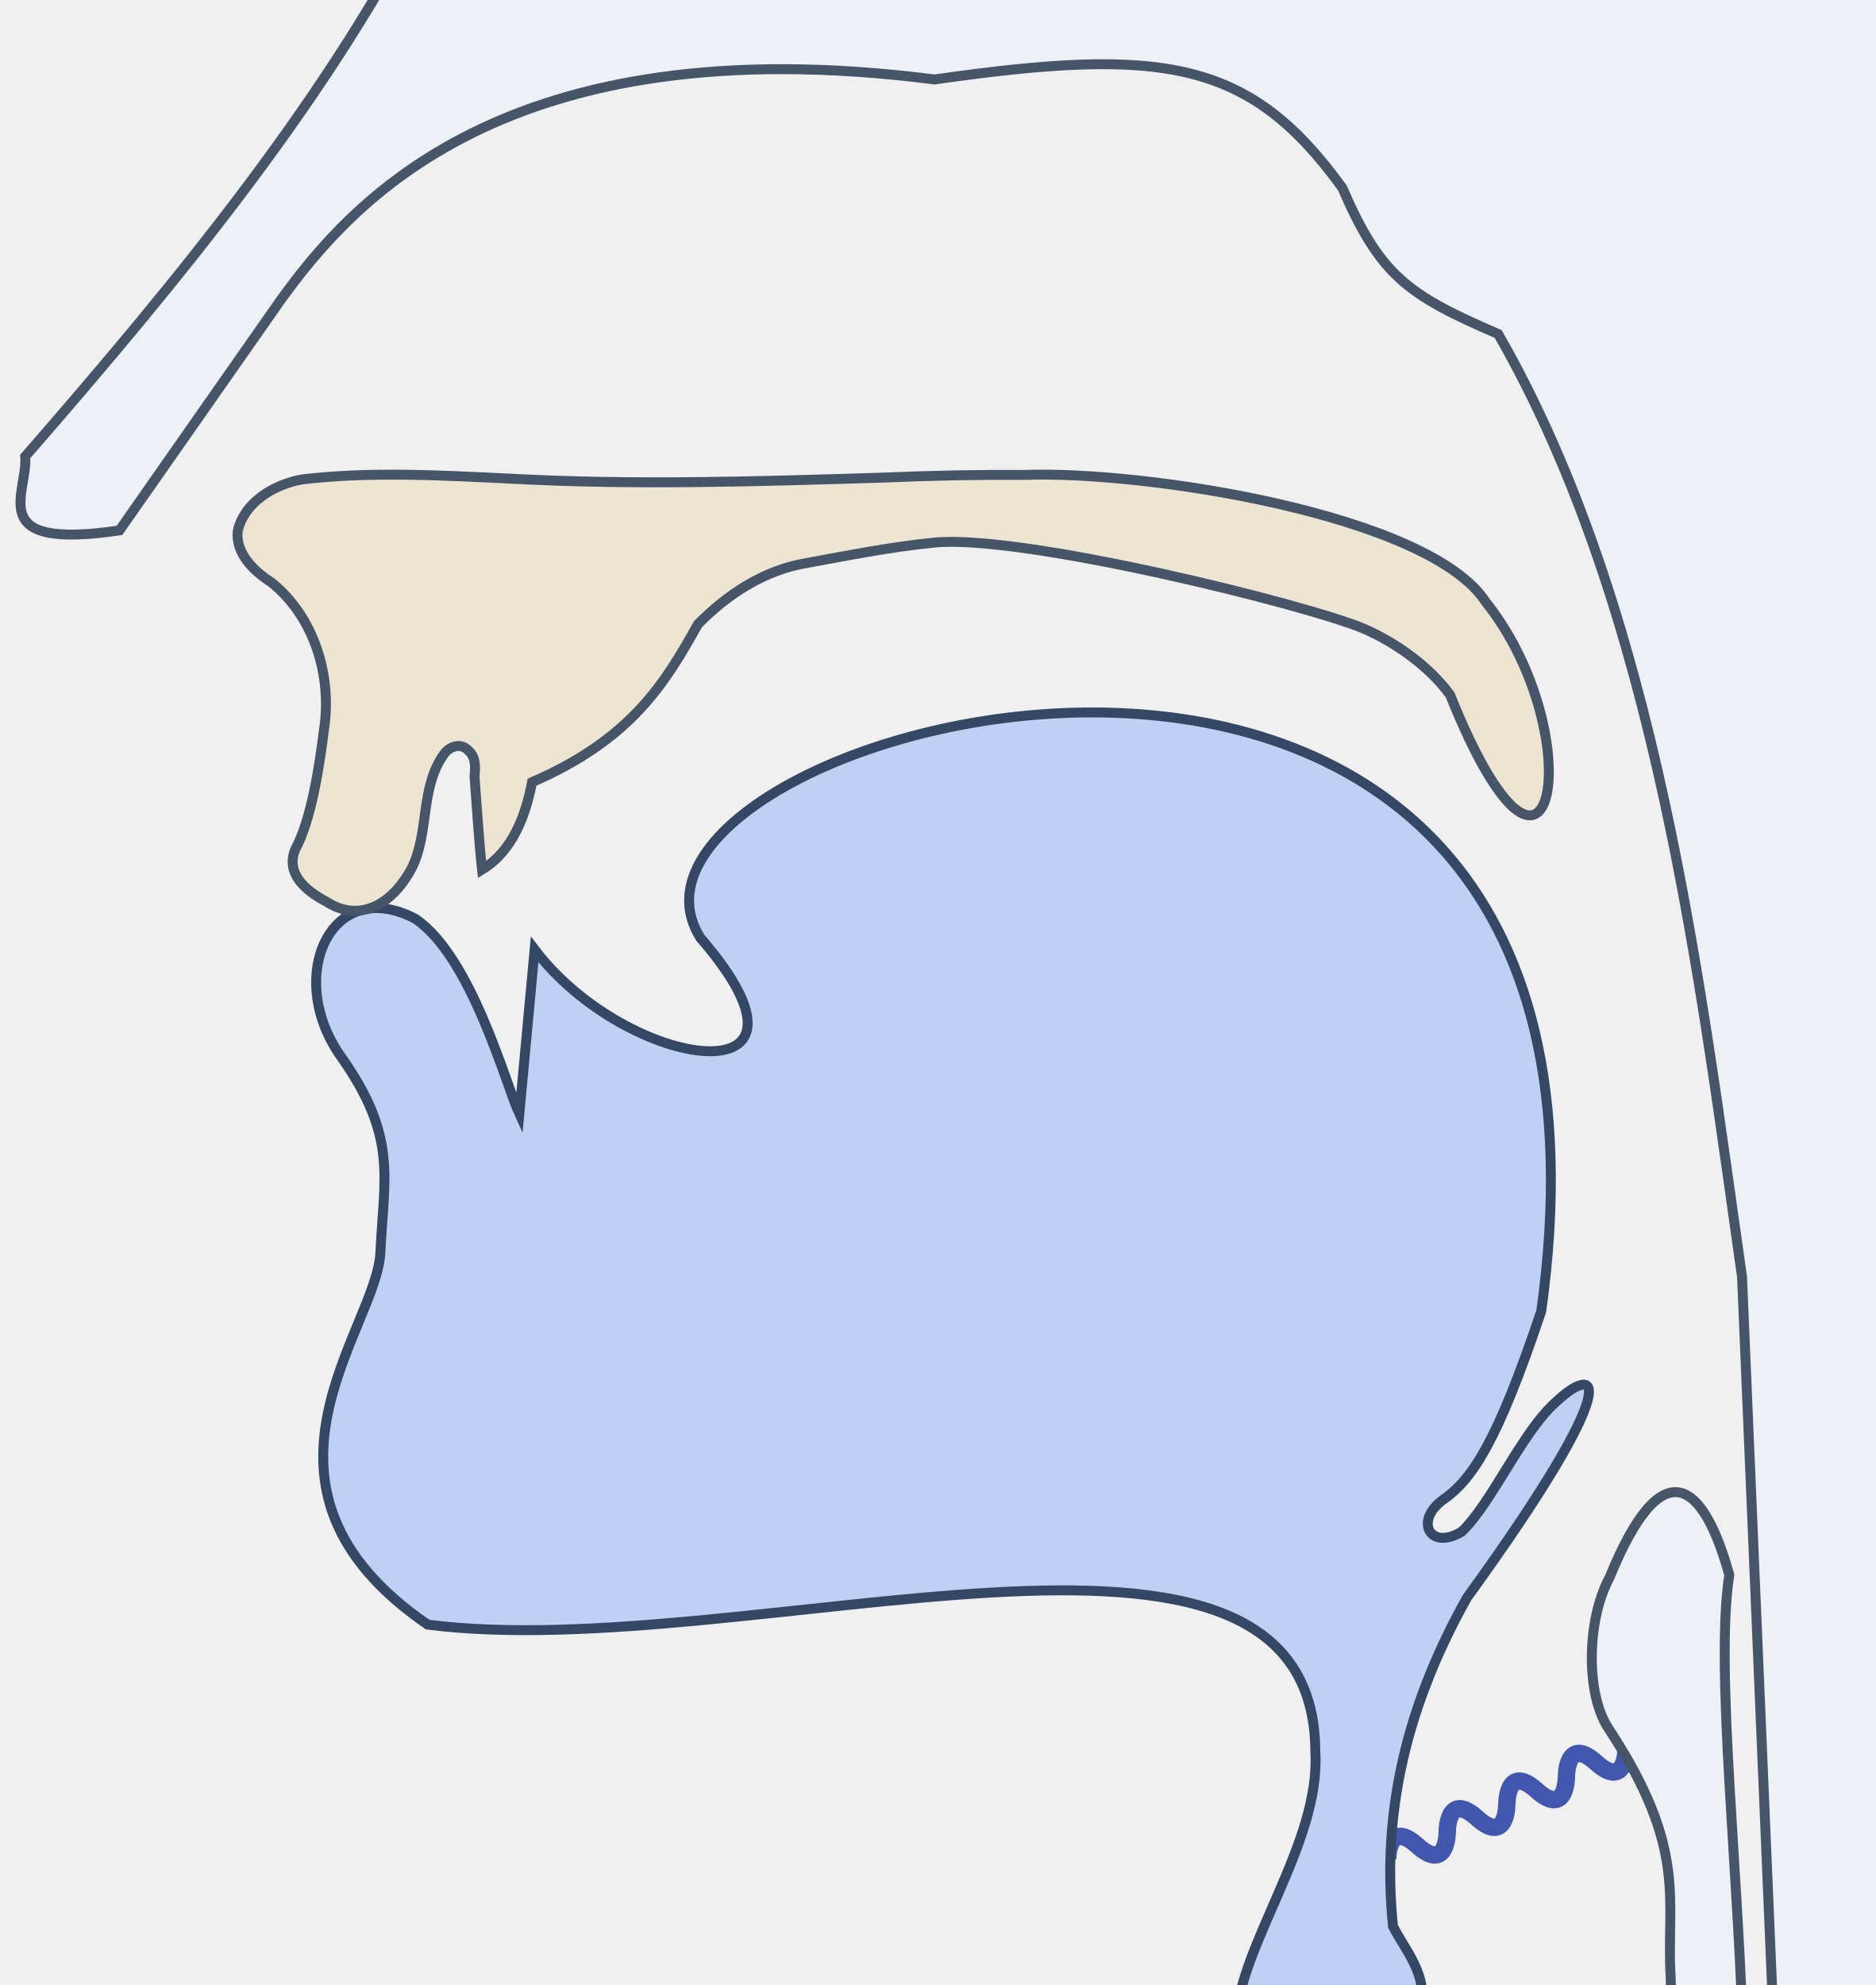
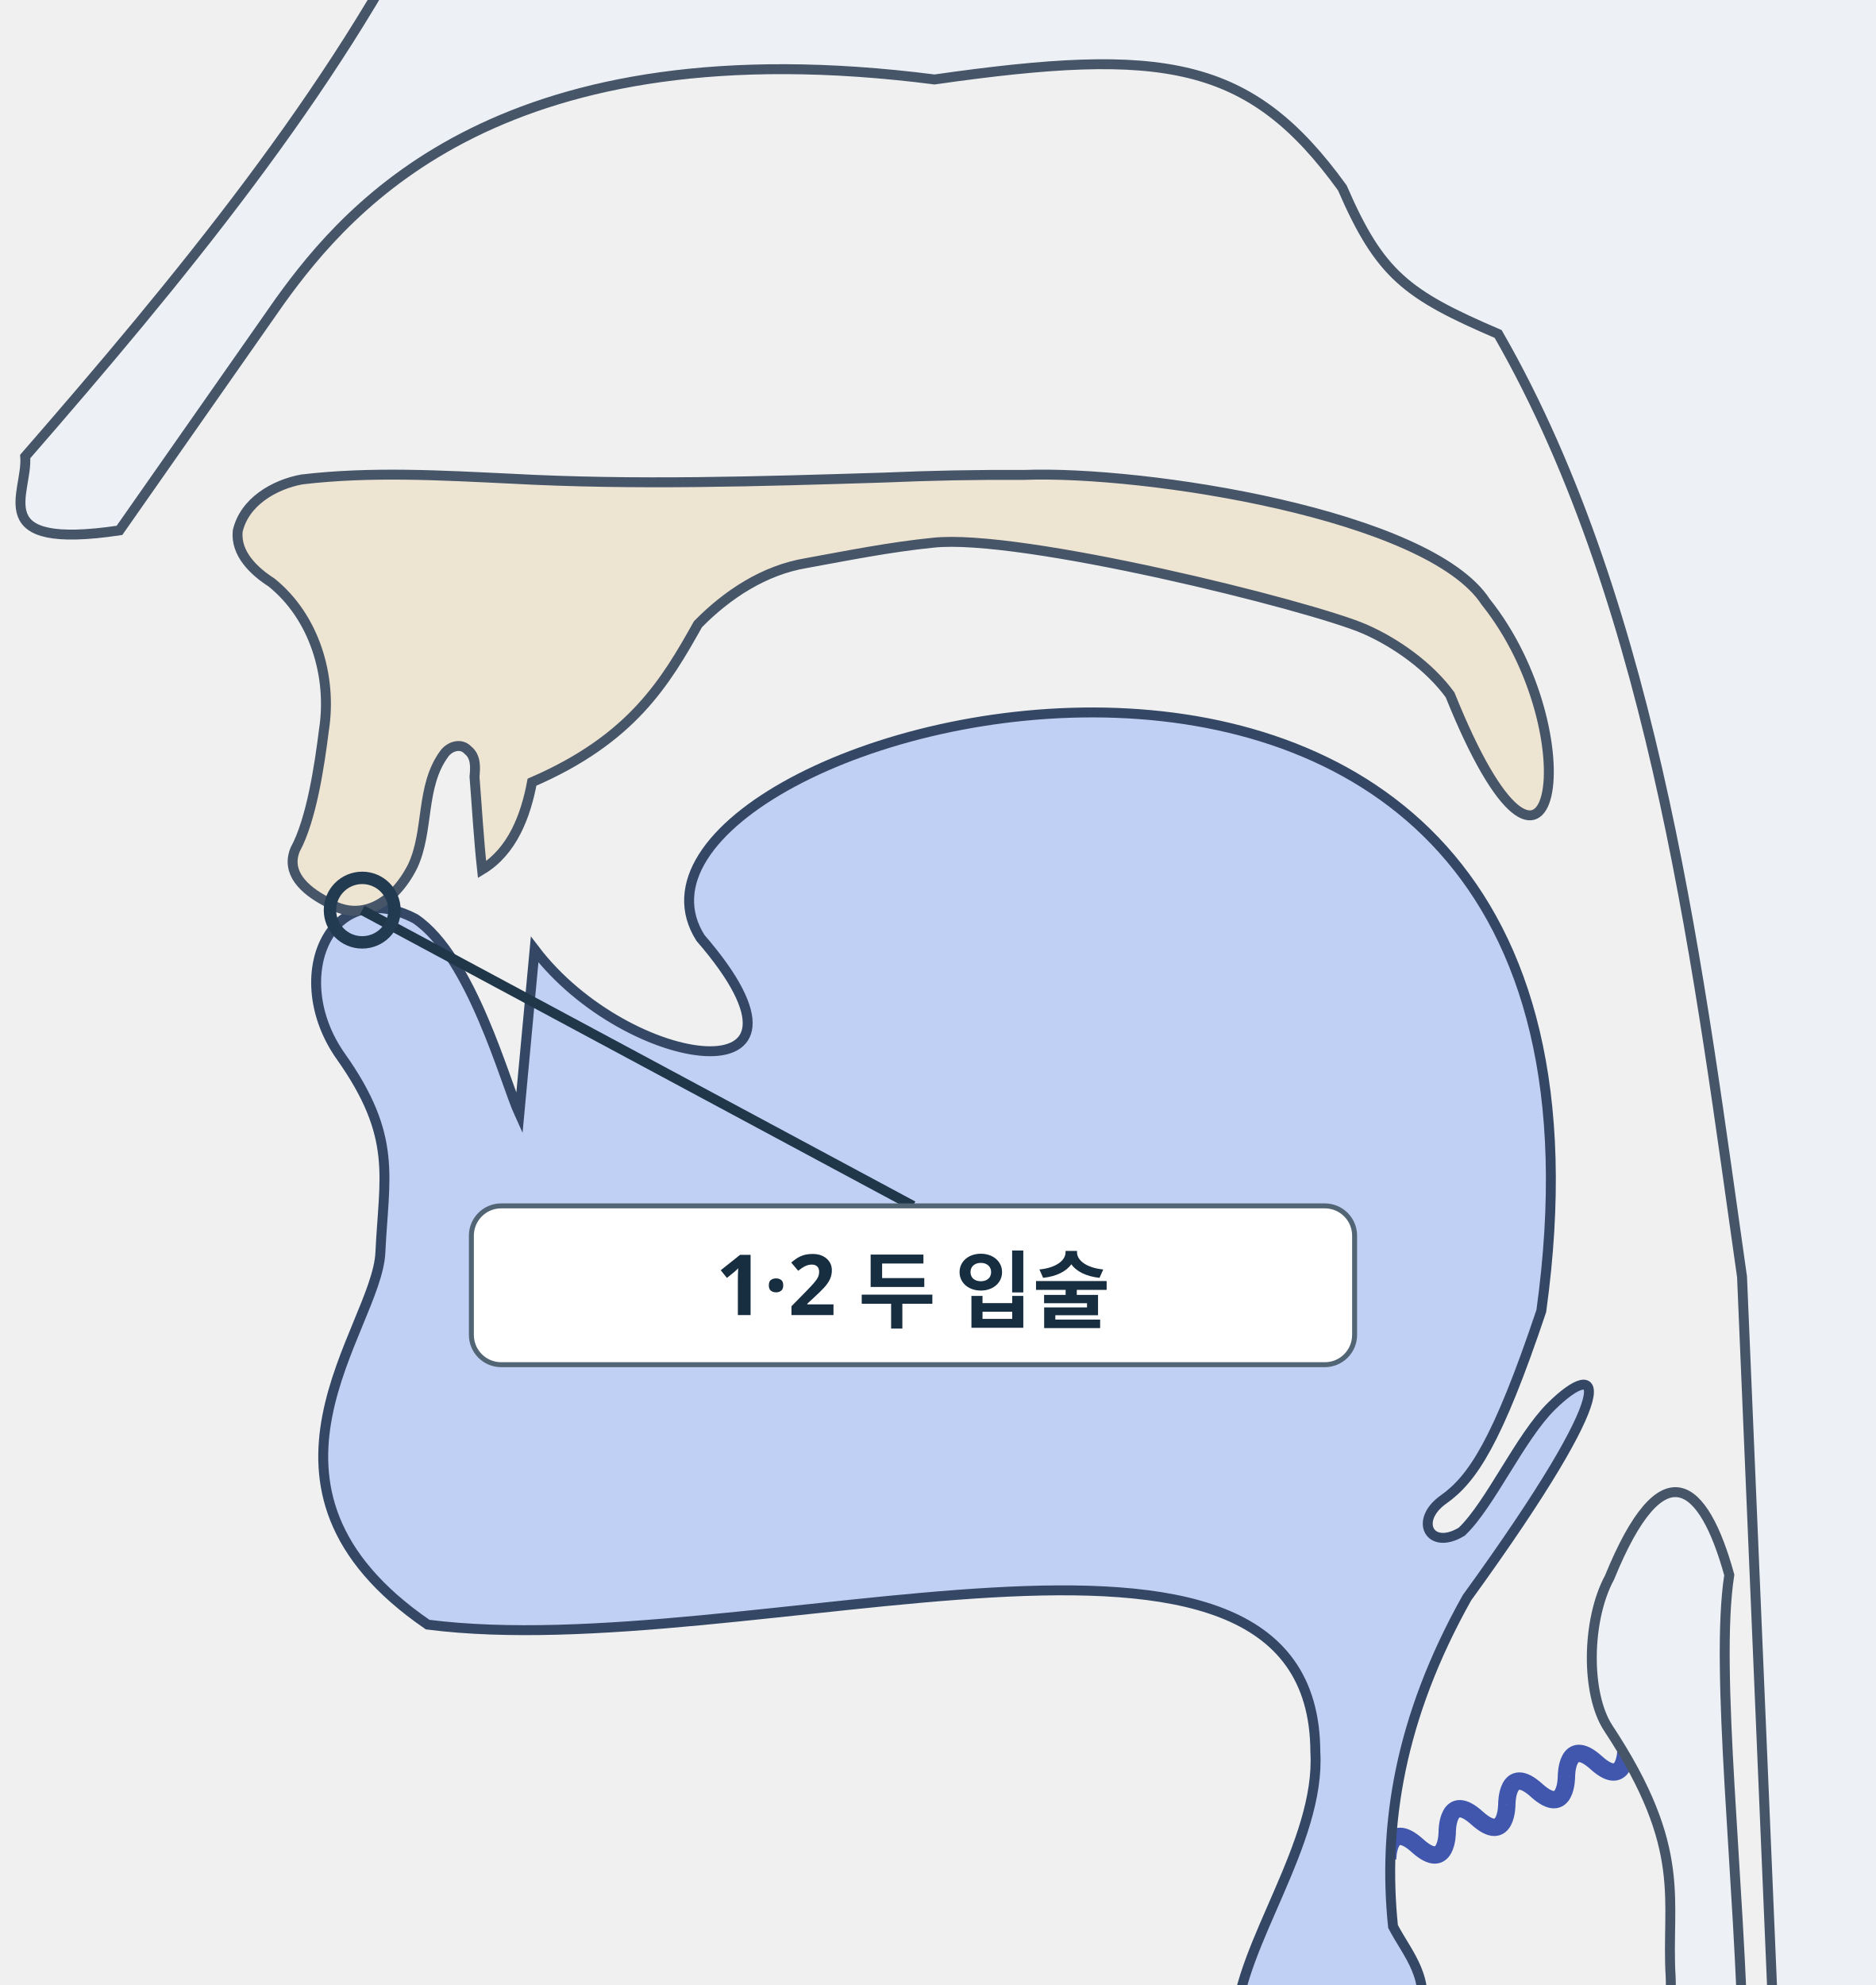
<svg xmlns="http://www.w3.org/2000/svg" width="378" height="400" version="1.1" style="fill:#edf0f4;stroke-width:2;stroke:#475569" viewBox="0 0 378 400">
  <path d="m279.66 374.71s-0.052-8.264 6.005-2.786c6.058 5.478 6.005-2.786 6.005-2.786m24.022-11.146s-0.052-8.264 6.005-2.786c6.058 5.478 6.005-2.786 6.005-2.786m-24.022 11.146s-0.052-8.264 6.005-2.786c6.058 5.478 6.005-2.786 6.005-2.786m-24.022 11.146s-0.052-8.264 6.005-2.786c6.058 5.478 6.005-2.786 6.005-2.786" style="fill:none;stroke:#4157ad;stroke-width:3.5" />
  <path d="m256.36 487.8 24.898 0.513c-2.313-9.671-7.136-25.469-1.797-33.111 5.081-4.463 14.469-17.943 2e-5 -24.384-7.9-10.468 5.216-16.879 6.417-23.101 2.763-8.988-2.119-13.729-5.133-19.507-2.082-20.237 1.261-41.888 14.887-66.223 32.357-44.68 26.743-48.177 17.063-38.641-6.375 6.28-12.334 19.813-18.09 25.294-6.428 3.924-9.708-2.213-3.693-6.473 5.771-4.088 10.783-11.368 19.714-37.985 24.706-178.45-196.46-117.89-169.46-75.182 28.628 33.053-14.677 27.013-33.419 2.339l-3.08 33.111c-2.791-6.093-9.64-31.663-20.963-39.307-17.036-8.918-26.347 11.71-15.018 27.73 11.495 16.255 8.69 24.221 7.974 39.531-0.724 15.483-30.943 47.203 9.527 74.973 64.714 8.286 178.72-34.066 178.9 25.668 1.091 18.285-15.333 38.921-16.027 54.415-1.356 30.306 11.051 52.548 7.3 80.34z" style="fill:#c0d0f5;stroke:#344866;stroke-width:2" />
  <path d="m360.83 487.8 170.95 1.027c-6.391-59.243-13.328-118.18 2.567-178.65 6.467-12.733 15.101-30.264 23.104-37.388 12.911-11.493 25.29-25.102 32.852-45.262 19.289-44.528 28.826-117.25 27.742-188.53-0.96-63.116-10.818-134.38-54.95-198.03-36.116-51.883-129.93-106.41-283.88-86.243-175.2 52.486-194.47 120.95-200.21 138.09-3.776 36.542 13.747 56.022 8.214 85.217-19.752 40.433-51.633 78.907-82.137 113.96 0.609 7.415-8.437 18.968 18.994 14.887l32.341-46.202c14.192-19.712 45.295-55.755 131.93-44.662 46.124-6.597 63.522-3.983 82.177 21.841 7.583 17.492 12.913 21.503 31.408 29.448 32.157 55.976 40.741 131.37 49.148 189.99z" />
  <path d="m206.36 95.701c-9.422-0.061-18.84 0.129-28.252 0.537-25.001 0.771-50.04 1.577-75.036 0.225-14.065-0.666-28.234-1.513-42.255 0.151-5.59 1.04-11.564 4.522-12.914 10.416-0.45 4.56 3.304 8.094 6.823 10.349 8.661 6.988 12.235 18.902 10.565 29.688-0.888 7.026-2.484 18.042-5.825 24.173-1.83 4.575 1.704 8.024 6.271 10.432 6.84 4.466 13.612 0.425 17.42-7.102 3.373-7.197 1.522-16.019 6.36-22.655 1.095-1.529 3.385-2.287 4.805-0.731 1.634 1.304 1.482 3.505 1.308 5.337 0.498 6.239 0.842 12.492 1.52 18.715 6.129-3.696 8.816-10.898 10.067-17.614 20.142-8.713 26.893-20.128 33.45-31.839 5.928-6.026 13.361-10.903 21.817-12.311 8.476-1.546 16.941-3.244 25.525-4.103 17.49-1.956 76.225 12.676 87.019 17.392 6.442 2.814 13.137 7.66 17.21 13.259 21.031 52.259 28.427 7.88 7.192-18.721-11.474-17.626-68.816-26.525-93.07-25.598z" style="fill:#eee4d2;stroke:#475569;stroke-width:2" />
  <path d="m333.11 488.83 17.35 0.44c3.448 0.087 1.256-58.443 0.949-73.935-0.719-36.326-5.882-78.831-2.899-97.966-5.203-18.85-13.474-25.607-24.128 0.513-4.63 8.529-4.819 23.45-0.255 30.366 16.283 24.679 11.595 34.661 12.576 50.23 0.745 30.757 1.126 60.012-3.594 90.35z" />
+   <g id="articulation-landmark" font-family="system-ui, sans-serif" stroke="none">
+     <path d="M 184 243 L 73 183.4" fill="none" stroke="#20374a" stroke-width="2" />
+     <circle cx="73" cy="183.4" r="6.5" fill="none" stroke="#233b50" stroke-width="2.5" />
+     <rect x="95" y="243" width="178" height="32" rx="6" fill="#fff" stroke="#526575" stroke-width="1" />
+     <text x="184" y="265" text-anchor="middle" fill="#172d40" font-size="17" font-weight="600">1·2 두 입술</text>
+   </g>
</svg>
